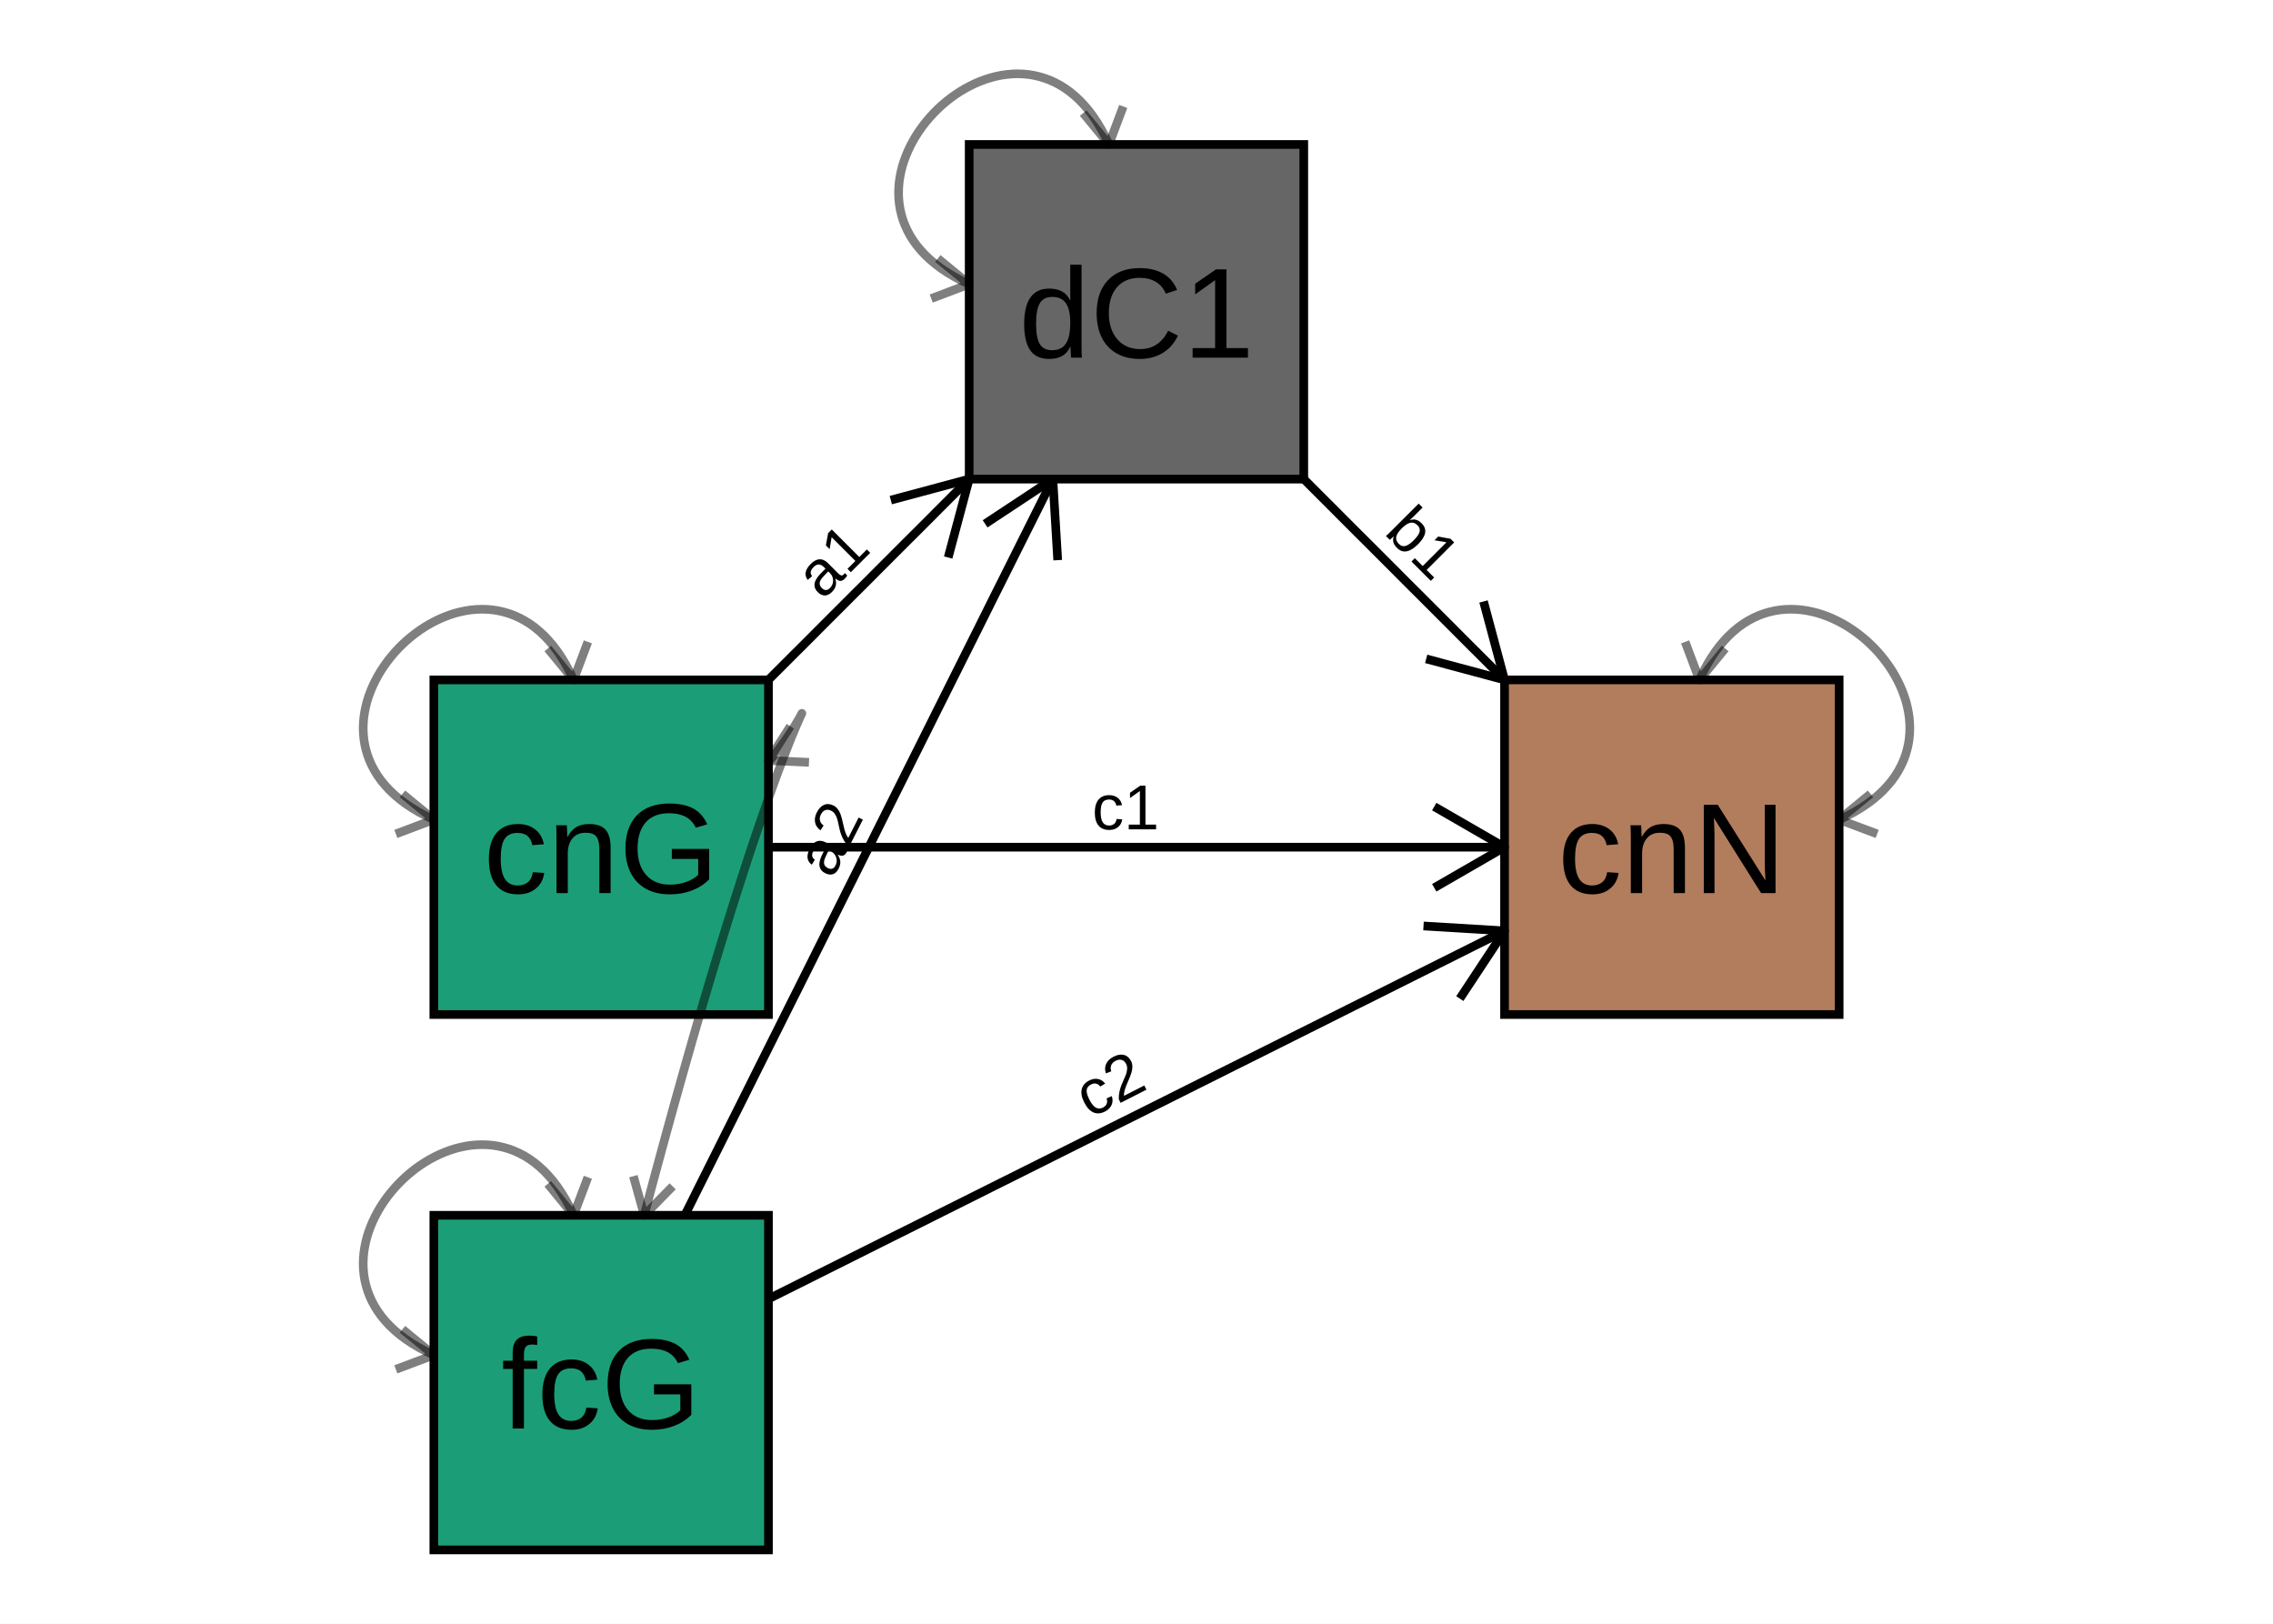
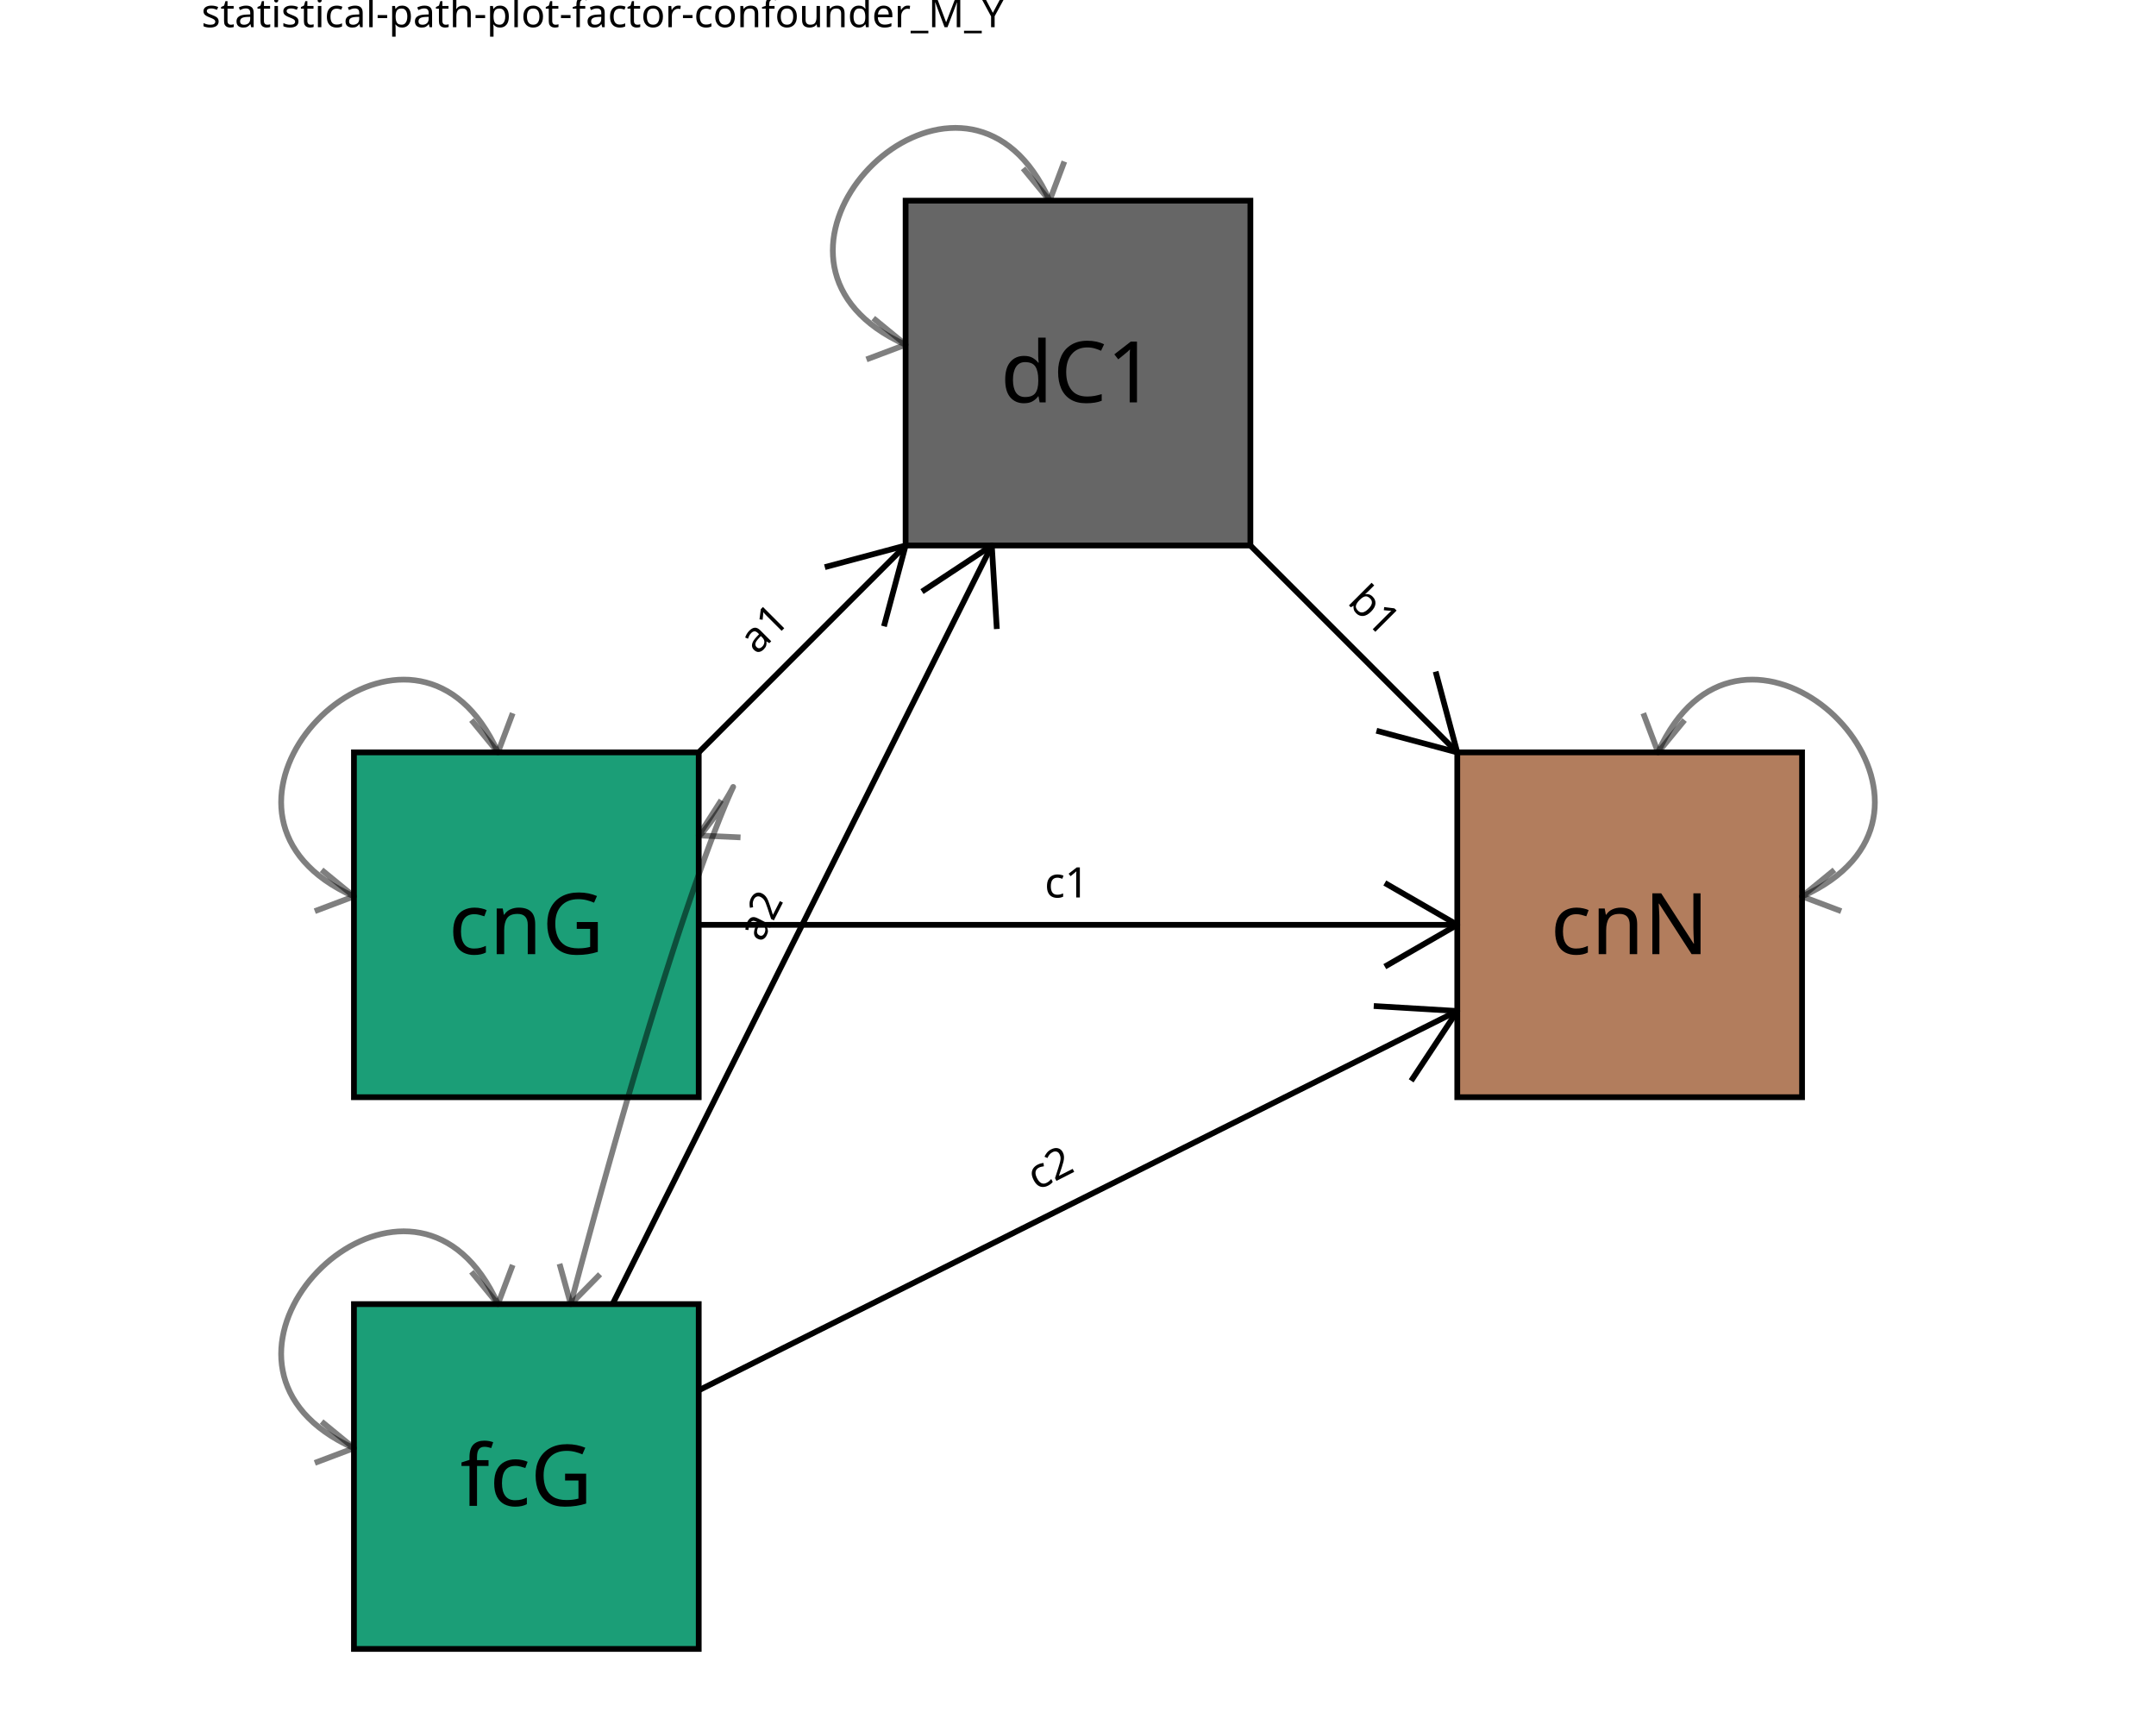
- <svg xmlns="http://www.w3.org/2000/svg" width="504.00pt" height="360.00pt" viewBox="0 0 504.00 360.00">
-   <g class="svglite">
-     <defs>
-       <style type="text/css">
+ <svg xmlns="http://www.w3.org/2000/svg" class="svglite" data-engine-version="2.0" width="720.00pt" height="576.00pt" viewBox="0 0 720.00 576.00">
+   <defs>
+     <style type="text/css">
    .svglite line, .svglite polyline, .svglite polygon, .svglite path, .svglite rect, .svglite circle {
      fill: none;
      stroke: #000000;
      stroke-linecap: round;
      stroke-linejoin: round;
      stroke-miterlimit: 10.00;
    }
-     .svglite text {
-       white-space: pre;
-     }
-     .svglite g.glyphgroup path {
-       fill: inherit;
-       stroke: none;
-     }
  </style>
-     </defs>
-     <rect width="100%" height="100%" style="stroke: none; fill: #FFFFFF;" />
-     <defs>
-       <clipPath id="cpMC4wMHw1MDQuMDB8MC4wMHwzNjAuMDA=">
-         <rect x="0.00" y="0.00" width="504.00" height="360.00" />
-       </clipPath>
-     </defs>
-     <g clip-path="url(#cpMC4wMHw1MDQuMDB8MC4wMHwzNjAuMDA=)">
+   </defs>
+   <rect width="100%" height="100%" style="stroke: none; fill: #FFFFFF;" />
+   <defs>
+     <clipPath id="cpMC4wMHw3MjAuMDB8MC4wMHw1NzYuMDA=">
+       <rect x="0.00" y="0.00" width="720.00" height="576.00" />
+     </clipPath>
+   </defs>
+   <g clip-path="url(#cpMC4wMHw3MjAuMDB8MC4wMHw1NzYuMDA=)">
</g>
-     <defs>
-       <clipPath id="cpNjMuMzl8NDQwLjYxfDAuMDB8MzYwLjAw">
-         <rect x="63.39" y="0.00" width="377.23" height="360.00" />
-       </clipPath>
-     </defs>
-     <g clip-path="url(#cpNjMuMzl8NDQwLjYxfDAuMDB8MzYwLjAw)">
-       <rect x="63.39" y="0.00" width="377.23" height="360.00" style="stroke-width: 10.67; stroke: none;" />
-     </g>
-     <g clip-path="url(#cpMC4wMHw1MDQuMDB8MC4wMHwzNjAuMDA=)">
+   <defs>
+     <clipPath id="cpNjcuMjh8NjUyLjcyfDAuMDB8NTc2LjAw">
+       <rect x="67.28" y="0.00" width="585.43" height="576.00" />
+     </clipPath>
+   </defs>
+   <g clip-path="url(#cpNjcuMjh8NjUyLjcyfDAuMDB8NTc2LjAw)">
+     <rect x="67.28" y="0.00" width="585.43" height="576.00" style="stroke-width: 10.67; stroke: none;" />
+   </g>
+   <g clip-path="url(#cpMC4wMHw3MjAuMDB8MC4wMHw1NzYuMDA=)">
</g>
-     <g clip-path="url(#cpNjMuMzl8NDQwLjYxfDAuMDB8MzYwLjAw)">
-       <rect x="63.39" y="0.00" width="377.23" height="360.00" style="stroke-width: 10.67; stroke: none;" />
-       <rect x="96.20" y="150.74" width="74.19" height="74.19" style="stroke-width: 1.92; stroke-linecap: butt; stroke-linejoin: miter; fill: #1B9E77;" />
-       <rect x="333.61" y="150.74" width="74.19" height="74.19" style="stroke-width: 1.92; stroke-linecap: butt; stroke-linejoin: miter; fill: #B27D5D;" />
-       <rect x="214.90" y="32.03" width="74.19" height="74.19" style="stroke-width: 1.92; stroke-linecap: butt; stroke-linejoin: miter; fill: #666666;" />
-       <rect x="96.20" y="269.44" width="74.19" height="74.19" style="stroke-width: 1.92; stroke-linecap: butt; stroke-linejoin: miter; fill: #1B9E77;" />
-       <polyline points="170.39,187.83 171.66,187.83 174.06,187.83 176.46,187.83 178.86,187.83 181.25,187.83 183.65,187.83 186.05,187.83 188.45,187.83 190.85,187.83 193.25,187.83 195.64,187.83 198.04,187.83 200.44,187.83 202.84,187.83 205.24,187.83 207.63,187.83 210.03,187.83 212.43,187.83 214.83,187.83 217.23,187.83 219.62,187.83 222.02,187.83 224.42,187.83 226.82,187.83 229.22,187.83 231.62,187.83 234.01,187.83 236.41,187.83 238.81,187.83 241.21,187.83 243.61,187.83 246.00,187.83 248.40,187.83 250.80,187.83 253.20,187.83 255.60,187.83 258.00,187.83 260.39,187.83 262.79,187.83 265.19,187.83 267.59,187.83 269.99,187.83 272.38,187.83 274.78,187.83 277.18,187.83 279.58,187.83 281.98,187.83 284.38,187.83 286.77,187.83 289.17,187.83 291.57,187.83 293.97,187.83 296.37,187.83 298.76,187.83 301.16,187.83 303.56,187.83 305.96,187.83 308.36,187.83 310.75,187.83 313.15,187.83 315.55,187.83 317.95,187.83 320.35,187.83 322.75,187.83 325.14,187.83 327.54,187.83 329.94,187.83 332.34,187.83 333.61,187.83 " style="stroke-width: 1.92; stroke-linecap: butt;" />
-       <polyline points="318.02,196.83 333.61,187.83 318.02,178.83 " style="stroke-width: 1.92; stroke-linecap: butt;" />
-       <polyline points="170.39,150.74 170.46,150.66 171.66,149.46 172.86,148.26 174.06,147.06 175.26,145.86 176.46,144.66 177.66,143.47 178.86,142.27 180.06,141.07 181.25,139.87 182.45,138.67 183.65,137.47 184.85,136.27 186.05,135.07 187.25,133.87 188.45,132.67 189.65,131.47 190.85,130.28 192.05,129.08 193.25,127.88 194.44,126.68 195.64,125.48 196.84,124.28 198.04,123.08 199.24,121.88 200.44,120.68 201.64,119.48 202.84,118.29 204.04,117.09 205.24,115.89 206.44,114.69 207.63,113.49 208.83,112.29 210.03,111.09 211.23,109.89 212.43,108.69 213.63,107.49 214.83,106.29 214.90,106.22 " style="stroke-width: 1.92; stroke-linecap: butt;" />
-       <polyline points="210.24,123.61 214.90,106.22 197.52,110.88 " style="stroke-width: 1.92; stroke-linecap: butt;" />
-       <polyline points="289.10,106.22 289.17,106.29 290.37,107.49 291.57,108.69 292.77,109.89 293.97,111.09 295.17,112.29 296.37,113.49 297.56,114.69 298.76,115.89 299.96,117.09 301.16,118.29 302.36,119.48 303.56,120.68 304.76,121.88 305.96,123.08 307.16,124.28 308.36,125.48 309.56,126.68 310.75,127.88 311.95,129.08 313.15,130.28 314.35,131.47 315.55,132.67 316.75,133.87 317.95,135.07 319.15,136.27 320.35,137.47 321.55,138.67 322.75,139.87 323.94,141.07 325.14,142.27 326.34,143.47 327.54,144.66 328.74,145.86 329.94,147.06 331.14,148.26 332.34,149.46 333.54,150.66 333.61,150.74 " style="stroke-width: 1.92; stroke-linecap: butt;" />
-       <polyline points="316.23,146.08 333.61,150.74 328.95,133.35 " style="stroke-width: 1.92; stroke-linecap: butt;" />
-       <polyline points="170.39,287.99 171.66,287.35 174.06,286.16 176.46,284.96 178.86,283.76 181.25,282.56 183.65,281.36 186.05,280.16 188.45,278.96 190.85,277.76 193.25,276.56 195.64,275.36 198.04,274.16 200.44,272.97 202.84,271.77 205.24,270.57 207.63,269.37 210.03,268.17 212.43,266.97 214.83,265.77 217.23,264.57 219.62,263.37 222.02,262.17 224.42,260.98 226.82,259.78 229.22,258.58 231.62,257.38 234.01,256.18 236.41,254.98 238.81,253.78 241.21,252.58 243.61,251.38 246.00,250.18 248.40,248.98 250.80,247.79 253.20,246.59 255.60,245.39 258.00,244.19 260.39,242.99 262.79,241.79 265.19,240.59 267.59,239.39 269.99,238.19 272.38,236.99 274.78,235.79 277.18,234.60 279.58,233.40 281.98,232.20 284.38,231.00 286.77,229.80 289.17,228.60 291.57,227.40 293.97,226.20 296.37,225.00 298.76,223.80 301.16,222.60 303.56,221.41 305.96,220.21 308.36,219.01 310.75,217.81 313.15,216.61 315.55,215.41 317.95,214.21 320.35,213.01 322.75,211.81 325.14,210.61 327.54,209.41 329.94,208.22 332.34,207.02 333.61,206.38 " style="stroke-width: 1.92; stroke-linecap: butt;" />
-       <polyline points="323.69,221.40 333.61,206.38 315.64,205.30 " style="stroke-width: 1.92; stroke-linecap: butt;" />
-       <polyline points="151.84,269.44 152.48,268.17 153.68,265.77 154.87,263.37 156.07,260.98 157.27,258.58 158.47,256.18 159.67,253.78 160.87,251.38 162.07,248.98 163.27,246.59 164.47,244.19 165.67,241.79 166.87,239.39 168.06,236.99 169.26,234.60 170.46,232.20 171.66,229.80 172.86,227.40 174.06,225.00 175.26,222.60 176.46,220.21 177.66,217.81 178.86,215.41 180.06,213.01 181.25,210.61 182.45,208.22 183.65,205.82 184.85,203.42 186.05,201.02 187.25,198.62 188.45,196.22 189.65,193.83 190.85,191.43 192.05,189.03 193.25,186.63 194.44,184.23 195.64,181.84 196.84,179.44 198.04,177.04 199.24,174.64 200.44,172.24 201.64,169.85 202.84,167.45 204.04,165.05 205.24,162.65 206.44,160.25 207.63,157.85 208.83,155.46 210.03,153.06 211.23,150.66 212.43,148.26 213.63,145.86 214.83,143.47 216.03,141.07 217.23,138.67 218.43,136.27 219.62,133.87 220.82,131.47 222.02,129.08 223.22,126.68 224.42,124.28 225.62,121.88 226.82,119.48 228.02,117.09 229.22,114.69 230.42,112.29 231.62,109.89 232.81,107.49 233.45,106.22 " style="stroke-width: 1.92; stroke-linecap: butt;" />
-       <polyline points="234.53,124.19 233.45,106.22 218.43,116.14 " style="stroke-width: 1.92; stroke-linecap: butt;" />
-       <text x="249.60" y="183.87" text-anchor="middle" style="font-size: 14.08px; font-family: &quot;Arial&quot;;" textLength="14.88px" lengthAdjust="spacingAndGlyphs">c1</text>
-       <text transform="translate(187.90,127.62) rotate(-45)" text-anchor="middle" style="font-size: 14.08px; font-family: &quot;Arial&quot;;" textLength="15.66px" lengthAdjust="spacingAndGlyphs">a1</text>
-       <text transform="translate(312.21,123.73) rotate(-315)" text-anchor="middle" style="font-size: 14.08px; font-family: &quot;Arial&quot;;" textLength="15.66px" lengthAdjust="spacingAndGlyphs">b1</text>
-       <text transform="translate(248.21,244.65) rotate(-27)" text-anchor="middle" style="font-size: 14.08px; font-family: &quot;Arial&quot;;" textLength="14.88px" lengthAdjust="spacingAndGlyphs">c2</text>
-       <text transform="translate(188.09,188.08) rotate(-63)" text-anchor="middle" style="font-size: 14.08px; font-family: &quot;Arial&quot;;" textLength="15.66px" lengthAdjust="spacingAndGlyphs">a2</text>
-       <text x="133.29" y="198.01" text-anchor="middle" style="font-size: 28.45px; font-family: &quot;Arial&quot;;" textLength="52.16px" lengthAdjust="spacingAndGlyphs">cnG</text>
-       <text x="370.71" y="198.01" text-anchor="middle" style="font-size: 28.45px; font-family: &quot;Arial&quot;;" textLength="50.56px" lengthAdjust="spacingAndGlyphs">cnN</text>
-       <text x="252.00" y="79.30" text-anchor="middle" style="font-size: 28.45px; font-family: &quot;Arial&quot;;" textLength="52.16px" lengthAdjust="spacingAndGlyphs">dC1</text>
-       <text x="133.29" y="316.72" text-anchor="middle" style="font-size: 28.45px; font-family: &quot;Arial&quot;;" textLength="44.25px" lengthAdjust="spacingAndGlyphs">fcG</text>
-       <polyline points="170.39,168.61 170.90,168.34 171.59,167.49 172.24,166.66 172.86,165.85 173.44,165.06 173.99,164.30 174.50,163.57 174.97,162.88 175.40,162.22 175.80,161.59 176.17,161.01 176.49,160.48 176.79,159.99 177.04,159.56 177.26,159.17 177.44,158.85 177.58,158.58 177.69,158.37 177.77,158.23 177.80,158.16 177.80,158.16 177.77,158.24 177.69,158.39 177.58,158.62 177.44,158.93 177.26,159.33 177.04,159.82 176.79,160.40 176.49,161.08 176.17,161.85 175.80,162.73 175.40,163.70 174.97,164.79 174.50,165.98 173.99,167.29 173.44,168.71 172.86,170.25 172.24,171.90 171.59,173.69 170.90,175.60 170.17,177.64 169.41,179.81 168.61,182.12 167.77,184.57 166.90,187.16 165.99,189.90 165.05,192.78 164.07,195.81 163.05,199.00 162.00,202.34 160.91,205.84 159.78,209.50 158.62,213.33 157.42,217.33 156.18,221.50 154.91,225.84 153.60,230.36 152.26,235.06 150.88,239.94 149.46,245.01 148.01,250.26 146.52,255.71 144.99,261.35 143.43,267.19 142.85,269.44 " style="stroke-width: 1.92; stroke: #000000; stroke-opacity: 0.50; stroke-linecap: butt;" />
-       <polyline points="175.24,161.03 170.39,168.61 179.38,169.02 " style="stroke-width: 1.92; stroke: #000000; stroke-opacity: 0.50; stroke-linecap: butt;" />
-       <polyline points="140.44,260.77 142.85,269.44 149.15,263.02 " style="stroke-width: 1.92; stroke: #000000; stroke-opacity: 0.50; stroke-linecap: butt;" />
-       <polyline points="127.18,150.74 127.18,150.71 126.35,148.99 125.49,147.38 124.59,145.88 123.66,144.49 122.69,143.20 121.69,142.02 120.67,140.94 119.61,139.96 118.54,139.07 117.44,138.28 116.32,137.59 115.18,136.98 114.03,136.46 112.86,136.03 111.68,135.68 110.50,135.41 109.31,135.22 108.11,135.11 106.91,135.07 105.71,135.11 104.52,135.21 103.32,135.39 102.14,135.63 100.96,135.93 99.80,136.30 98.64,136.73 97.51,137.21 96.39,137.75 95.29,138.34 94.21,138.98 93.16,139.67 92.13,140.41 91.13,141.19 90.16,142.01 89.23,142.87 88.33,143.77 87.47,144.70 86.65,145.67 85.87,146.67 85.13,147.70 84.44,148.75 83.80,149.83 83.21,150.93 82.67,152.05 82.19,153.18 81.76,154.34 81.39,155.50 81.09,156.68 80.85,157.86 80.67,159.06 80.57,160.25 80.53,161.45 80.57,162.65 80.68,163.85 80.87,165.04 81.14,166.22 81.49,167.40 81.92,168.57 82.44,169.72 83.05,170.86 83.74,171.98 84.53,173.08 85.42,174.15 86.40,175.21 87.48,176.23 88.66,177.23 89.95,178.20 91.34,179.13 92.84,180.03 94.45,180.89 96.17,181.72 96.20,181.72 " style="stroke-width: 1.92; stroke: #000000; stroke-opacity: 0.50; stroke-linecap: butt;" />
-       <polyline points="121.47,143.78 127.18,150.74 130.35,142.31 " style="stroke-width: 1.92; stroke: #000000; stroke-opacity: 0.50; stroke-linecap: butt;" />
-       <polyline points="87.77,184.89 96.20,181.72 89.24,176.01 " style="stroke-width: 1.92; stroke: #000000; stroke-opacity: 0.50; stroke-linecap: butt;" />
-       <polyline points="407.80,181.72 407.83,181.72 409.55,180.89 411.16,180.03 412.66,179.13 414.05,178.20 415.34,177.23 416.52,176.23 417.60,175.21 418.58,174.15 419.47,173.08 420.26,171.98 420.95,170.86 421.56,169.72 422.08,168.57 422.51,167.40 422.86,166.22 423.13,165.04 423.32,163.85 423.43,162.65 423.47,161.45 423.43,160.25 423.33,159.06 423.15,157.86 422.91,156.68 422.61,155.50 422.24,154.34 421.81,153.18 421.33,152.05 420.79,150.93 420.20,149.83 419.56,148.75 418.87,147.70 418.13,146.67 417.35,145.67 416.53,144.70 415.67,143.77 414.77,142.87 413.84,142.01 412.87,141.19 411.87,140.41 410.84,139.67 409.79,138.98 408.71,138.34 407.61,137.75 406.49,137.21 405.36,136.73 404.20,136.30 403.04,135.93 401.86,135.63 400.68,135.39 399.48,135.21 398.29,135.11 397.09,135.07 395.89,135.11 394.69,135.22 393.50,135.41 392.32,135.68 391.14,136.03 389.97,136.46 388.82,136.98 387.68,137.59 386.56,138.28 385.46,139.07 384.39,139.96 383.33,140.94 382.31,142.02 381.31,143.20 380.34,144.49 379.41,145.88 378.51,147.38 377.65,148.99 376.82,150.71 376.82,150.74 " style="stroke-width: 1.92; stroke: #000000; stroke-opacity: 0.50; stroke-linecap: butt;" />
-       <polyline points="414.76,176.01 407.80,181.72 416.23,184.89 " style="stroke-width: 1.92; stroke: #000000; stroke-opacity: 0.50; stroke-linecap: butt;" />
-       <polyline points="373.65,142.31 376.82,150.74 382.53,143.78 " style="stroke-width: 1.92; stroke: #000000; stroke-opacity: 0.50; stroke-linecap: butt;" />
-       <polyline points="245.89,32.03 245.89,32.00 245.06,30.28 244.20,28.67 243.30,27.17 242.37,25.78 241.40,24.49 240.40,23.31 239.38,22.23 238.32,21.25 237.24,20.36 236.14,19.57 235.03,18.88 233.89,18.27 232.74,17.75 231.57,17.32 230.39,16.97 229.21,16.70 228.02,16.51 226.82,16.40 225.62,16.36 224.42,16.40 223.23,16.51 222.03,16.68 220.85,16.92 219.67,17.23 218.51,17.59 217.35,18.02 216.22,18.50 215.10,19.04 214.00,19.63 212.92,20.27 211.87,20.96 210.84,21.70 209.84,22.48 208.87,23.30 207.94,24.16 207.04,25.06 206.18,26.00 205.36,26.96 204.58,27.96 203.84,28.99 203.15,30.04 202.51,31.12 201.92,32.22 201.38,33.34 200.90,34.48 200.47,35.63 200.10,36.79 199.80,37.97 199.56,39.16 199.38,40.35 199.28,41.54 199.24,42.74 199.28,43.94 199.39,45.14 199.58,46.33 199.85,47.52 200.19,48.69 200.63,49.86 201.15,51.01 201.75,52.15 202.45,53.27 203.24,54.37 204.13,55.44 205.11,56.50 206.19,57.52 207.37,58.52 208.65,59.49 210.05,60.43 211.54,61.32 213.15,62.19 214.88,63.01 214.90,63.01 " style="stroke-width: 1.92; stroke: #000000; stroke-opacity: 0.50; stroke-linecap: butt;" />
-       <polyline points="240.18,25.07 245.89,32.03 249.06,23.60 " style="stroke-width: 1.92; stroke: #000000; stroke-opacity: 0.50; stroke-linecap: butt;" />
-       <polyline points="206.48,66.19 214.90,63.01 207.94,57.31 " style="stroke-width: 1.92; stroke: #000000; stroke-opacity: 0.50; stroke-linecap: butt;" />
-       <polyline points="127.18,269.44 127.18,269.42 126.35,267.69 125.49,266.08 124.59,264.59 123.66,263.19 122.69,261.91 121.69,260.73 120.67,259.65 119.61,258.67 118.54,257.78 117.44,256.99 116.32,256.29 115.18,255.69 114.03,255.17 112.86,254.73 111.68,254.39 110.50,254.12 109.31,253.93 108.11,253.82 106.91,253.78 105.71,253.82 104.52,253.92 103.32,254.10 102.14,254.34 100.96,254.64 99.80,255.01 98.64,255.44 97.51,255.92 96.39,256.46 95.29,257.05 94.21,257.69 93.16,258.38 92.13,259.11 91.13,259.90 90.16,260.72 89.23,261.58 88.33,262.48 87.47,263.41 86.65,264.38 85.87,265.38 85.13,266.41 84.44,267.46 83.80,268.54 83.21,269.64 82.67,270.76 82.19,271.89 81.76,273.05 81.39,274.21 81.09,275.39 80.85,276.57 80.67,277.77 80.57,278.96 80.53,280.16 80.57,281.36 80.68,282.56 80.87,283.75 81.14,284.93 81.49,286.11 81.92,287.28 82.44,288.43 83.05,289.56 83.74,290.68 84.53,291.78 85.42,292.86 86.40,293.91 87.48,294.94 88.66,295.94 89.95,296.91 91.34,297.84 92.84,298.74 94.45,299.60 96.17,300.43 96.20,300.43 " style="stroke-width: 1.92; stroke: #000000; stroke-opacity: 0.50; stroke-linecap: butt;" />
-       <polyline points="121.47,262.48 127.18,269.44 130.35,261.02 " style="stroke-width: 1.92; stroke: #000000; stroke-opacity: 0.50; stroke-linecap: butt;" />
-       <polyline points="87.77,303.60 96.20,300.43 89.24,294.72 " style="stroke-width: 1.92; stroke: #000000; stroke-opacity: 0.50; stroke-linecap: butt;" />
-     </g>
-     <g clip-path="url(#cpMC4wMHw1MDQuMDB8MC4wMHwzNjAuMDA=)">
- </g>
+   <defs>
+     <clipPath id="cpNjcuMjh8NjUyLjcyfDE3LjMwfDU3Ni4wMA==">
+       <rect x="67.28" y="17.30" width="585.43" height="558.70" />
+     </clipPath>
+   </defs>
+   <g clip-path="url(#cpNjcuMjh8NjUyLjcyfDE3LjMwfDU3Ni4wMA==)">
+     <rect x="67.28" y="17.30" width="585.43" height="558.70" style="stroke-width: 10.67; stroke: none;" />
+     <rect x="118.20" y="251.23" width="115.14" height="115.14" style="stroke-width: 1.92; stroke-linecap: butt; stroke-linejoin: miter; fill: #1B9E77;" />
+     <rect x="486.66" y="251.23" width="115.14" height="115.14" style="stroke-width: 1.92; stroke-linecap: butt; stroke-linejoin: miter; fill: #B27D5D;" />
+     <rect x="302.43" y="67.01" width="115.14" height="115.14" style="stroke-width: 1.92; stroke-linecap: butt; stroke-linejoin: miter; fill: #666666;" />
+     <rect x="118.20" y="435.46" width="115.14" height="115.14" style="stroke-width: 1.92; stroke-linecap: butt; stroke-linejoin: miter; fill: #1B9E77;" />
+     <polyline points="233.34,308.81 235.32,308.81 239.04,308.81 242.76,308.81 246.49,308.81 250.21,308.81 253.93,308.81 257.65,308.81 261.37,308.81 265.09,308.81 268.82,308.81 272.54,308.81 276.26,308.81 279.98,308.81 283.70,308.81 287.43,308.81 291.15,308.81 294.87,308.81 298.59,308.81 302.31,308.81 306.03,308.81 309.76,308.81 313.48,308.81 317.20,308.81 320.92,308.81 324.64,308.81 328.36,308.81 332.09,308.81 335.81,308.81 339.53,308.81 343.25,308.81 346.97,308.81 350.70,308.81 354.42,308.81 358.14,308.81 361.86,308.81 365.58,308.81 369.30,308.81 373.03,308.81 376.75,308.81 380.47,308.81 384.19,308.81 387.91,308.81 391.64,308.81 395.36,308.81 399.08,308.81 402.80,308.81 406.52,308.81 410.24,308.81 413.97,308.81 417.69,308.81 421.41,308.81 425.13,308.81 428.85,308.81 432.57,308.81 436.30,308.81 440.02,308.81 443.74,308.81 447.46,308.81 451.18,308.81 454.91,308.81 458.63,308.81 462.35,308.81 466.07,308.81 469.79,308.81 473.51,308.81 477.24,308.81 480.96,308.81 484.68,308.81 486.66,308.81 " style="stroke-width: 1.92; stroke-linecap: butt;" />
+     <polyline points="462.46,322.77 486.66,308.81 462.46,294.84 " style="stroke-width: 1.92; stroke-linecap: butt;" />
+     <polyline points="233.34,251.23 233.46,251.12 235.32,249.26 237.18,247.40 239.04,245.54 240.90,243.67 242.76,241.81 244.63,239.95 246.49,238.09 248.35,236.23 250.21,234.37 252.07,232.51 253.93,230.65 255.79,228.79 257.65,226.93 259.51,225.07 261.37,223.21 263.23,221.34 265.09,219.48 266.96,217.62 268.82,215.76 270.68,213.90 272.54,212.04 274.40,210.18 276.26,208.32 278.12,206.46 279.98,204.60 281.84,202.74 283.70,200.87 285.56,199.01 287.43,197.15 289.29,195.29 291.15,193.43 293.01,191.57 294.87,189.71 296.73,187.85 298.59,185.99 300.45,184.13 302.31,182.27 302.43,182.15 " style="stroke-width: 1.92; stroke-linecap: butt;" />
+     <polyline points="295.20,209.13 302.43,182.15 275.45,189.38 " style="stroke-width: 1.92; stroke-linecap: butt;" />
+     <polyline points="417.57,182.15 417.69,182.27 419.55,184.13 421.41,185.99 423.27,187.85 425.13,189.71 426.99,191.57 428.85,193.43 430.71,195.29 432.57,197.15 434.44,199.01 436.30,200.87 438.16,202.74 440.02,204.60 441.88,206.46 443.74,208.32 445.60,210.18 447.46,212.04 449.32,213.90 451.18,215.76 453.04,217.62 454.91,219.48 456.77,221.34 458.63,223.21 460.49,225.07 462.35,226.93 464.21,228.79 466.07,230.65 467.93,232.51 469.79,234.37 471.65,236.23 473.51,238.09 475.37,239.95 477.24,241.81 479.10,243.67 480.96,245.54 482.82,247.40 484.68,249.26 486.54,251.12 486.66,251.23 " style="stroke-width: 1.92; stroke-linecap: butt;" />
+     <polyline points="459.67,244.00 486.66,251.23 479.43,224.25 " style="stroke-width: 1.92; stroke-linecap: butt;" />
+     <polyline points="233.34,464.25 235.32,463.26 239.04,461.40 242.76,459.54 246.49,457.68 250.21,455.82 253.93,453.95 257.65,452.09 261.37,450.23 265.09,448.37 268.82,446.51 272.54,444.65 276.26,442.79 279.98,440.93 283.70,439.07 287.43,437.21 291.15,435.35 294.87,433.49 298.59,431.62 302.31,429.76 306.03,427.90 309.76,426.04 313.48,424.18 317.20,422.32 320.92,420.46 324.64,418.60 328.36,416.74 332.09,414.88 335.81,413.02 339.53,411.15 343.25,409.29 346.97,407.43 350.70,405.57 354.42,403.71 358.14,401.85 361.86,399.99 365.58,398.13 369.30,396.27 373.03,394.41 376.75,392.55 380.47,390.68 384.19,388.82 387.91,386.96 391.64,385.10 395.36,383.24 399.08,381.38 402.80,379.52 406.52,377.66 410.24,375.80 413.97,373.94 417.69,372.08 421.41,370.22 425.13,368.35 428.85,366.49 432.57,364.63 436.30,362.77 440.02,360.91 443.74,359.05 447.46,357.19 451.18,355.33 454.91,353.47 458.63,351.61 462.35,349.75 466.07,347.88 469.79,346.02 473.51,344.16 477.24,342.30 480.96,340.44 484.68,338.58 486.66,337.59 " style="stroke-width: 1.92; stroke-linecap: butt;" />
+     <polyline points="471.26,360.90 486.66,337.59 458.77,335.92 " style="stroke-width: 1.92; stroke-linecap: butt;" />
+     <polyline points="204.56,435.46 205.55,433.49 207.41,429.76 209.27,426.04 211.13,422.32 212.99,418.60 214.85,414.88 216.71,411.15 218.57,407.43 220.43,403.71 222.29,399.99 224.16,396.27 226.02,392.55 227.88,388.82 229.74,385.10 231.60,381.38 233.46,377.66 235.32,373.94 237.18,370.22 239.04,366.49 240.90,362.77 242.76,359.05 244.63,355.33 246.49,351.61 248.35,347.88 250.21,344.16 252.07,340.44 253.93,336.72 255.79,333.00 257.65,329.28 259.51,325.55 261.37,321.83 263.23,318.11 265.09,314.39 266.96,310.67 268.82,306.95 270.68,303.22 272.54,299.50 274.40,295.78 276.26,292.06 278.12,288.34 279.98,284.61 281.84,280.89 283.70,277.17 285.56,273.45 287.43,269.73 289.29,266.01 291.15,262.28 293.01,258.56 294.87,254.84 296.73,251.12 298.59,247.40 300.45,243.67 302.31,239.95 304.17,236.23 306.03,232.51 307.90,228.79 309.76,225.07 311.62,221.34 313.48,217.62 315.34,213.90 317.20,210.18 319.06,206.46 320.92,202.74 322.78,199.01 324.64,195.29 326.50,191.57 328.36,187.85 330.23,184.13 331.21,182.15 " style="stroke-width: 1.92; stroke-linecap: butt;" />
+     <polyline points="332.89,210.03 331.21,182.15 307.90,197.54 " style="stroke-width: 1.92; stroke-linecap: butt;" />
+     <text x="356.27" y="299.68" text-anchor="middle" style="font-size: 14.08px; font-family: sans;" textLength="14.88px" lengthAdjust="spacingAndGlyphs">c1</text>
+     <text transform="translate(258.42,213.26) rotate(-45)" text-anchor="middle" style="font-size: 14.08px; font-family: sans;" textLength="15.67px" lengthAdjust="spacingAndGlyphs">a1</text>
+     <text transform="translate(455.54,207.22) rotate(-315)" text-anchor="middle" style="font-size: 14.08px; font-family: sans;" textLength="15.67px" lengthAdjust="spacingAndGlyphs">b1</text>
+     <text transform="translate(352.78,394.33) rotate(-27)" text-anchor="middle" style="font-size: 14.08px; font-family: sans;" textLength="14.88px" lengthAdjust="spacingAndGlyphs">c2</text>
+     <text transform="translate(258.16,307.86) rotate(-63)" text-anchor="middle" style="font-size: 14.08px; font-family: sans;" textLength="15.67px" lengthAdjust="spacingAndGlyphs">a2</text>
+     <text x="175.77" y="318.60" text-anchor="middle" style="font-size: 28.45px; font-family: sans;" textLength="52.21px" lengthAdjust="spacingAndGlyphs">cnG</text>
+     <text x="544.23" y="318.60" text-anchor="middle" style="font-size: 28.45px; font-family: sans;" textLength="50.62px" lengthAdjust="spacingAndGlyphs">cnN</text>
+     <text x="360.00" y="134.37" text-anchor="middle" style="font-size: 28.45px; font-family: sans;" textLength="52.21px" lengthAdjust="spacingAndGlyphs">dC1</text>
+     <text x="175.77" y="502.82" text-anchor="middle" style="font-size: 28.45px; font-family: sans;" textLength="44.28px" lengthAdjust="spacingAndGlyphs">fcG</text>
+     <polyline points="233.34,278.97 234.14,278.56 235.21,277.24 236.22,275.95 237.18,274.69 238.08,273.47 238.93,272.29 239.72,271.16 240.45,270.08 241.13,269.05 241.75,268.09 242.31,267.19 242.82,266.36 243.27,265.60 243.67,264.92 244.00,264.33 244.29,263.82 244.51,263.41 244.68,263.09 244.79,262.87 244.85,262.76 244.85,262.76 244.79,262.88 244.68,263.11 244.51,263.47 244.29,263.96 244.00,264.58 243.67,265.34 243.27,266.24 242.82,267.29 242.31,268.49 241.75,269.85 241.13,271.36 240.45,273.04 239.72,274.89 238.93,276.92 238.08,279.12 237.18,281.51 236.22,284.09 235.21,286.86 234.14,289.82 233.01,292.99 231.82,296.36 230.58,299.95 229.29,303.75 227.93,307.77 226.52,312.01 225.06,316.48 223.54,321.19 221.96,326.13 220.32,331.32 218.63,336.75 216.88,342.44 215.08,348.38 213.22,354.59 211.30,361.05 209.32,367.79 207.29,374.81 205.21,382.10 203.07,389.67 200.87,397.54 198.61,405.69 196.30,414.15 193.93,422.91 191.51,431.97 190.60,435.46 " style="stroke-width: 1.92; stroke: #000000; stroke-opacity: 0.50; stroke-linecap: butt;" />
+     <polyline points="240.87,267.20 233.34,278.97 247.30,279.61 " style="stroke-width: 1.92; stroke: #000000; stroke-opacity: 0.50; stroke-linecap: butt;" />
+     <polyline points="186.86,422.01 190.60,435.46 200.39,425.49 " style="stroke-width: 1.92; stroke: #000000; stroke-opacity: 0.50; stroke-linecap: butt;" />
+     <polyline points="166.29,251.23 166.28,251.19 165.01,248.52 163.67,246.02 162.27,243.70 160.82,241.54 159.32,239.54 157.77,237.71 156.18,236.03 154.54,234.51 152.87,233.14 151.17,231.91 149.43,230.83 147.66,229.89 145.88,229.08 144.07,228.41 142.24,227.87 140.40,227.45 138.55,227.16 136.69,226.98 134.83,226.93 132.97,226.98 131.12,227.15 129.27,227.42 127.43,227.79 125.60,228.27 123.79,228.83 122.00,229.49 120.24,230.24 118.50,231.08 116.79,232.00 115.12,232.99 113.49,234.06 111.89,235.21 110.34,236.42 108.84,237.69 107.39,239.03 106.00,240.43 104.66,241.88 103.38,243.38 102.17,244.93 101.03,246.52 99.96,248.15 98.96,249.83 98.05,251.53 97.21,253.27 96.46,255.04 95.80,256.82 95.23,258.63 94.76,260.46 94.39,262.30 94.11,264.15 93.95,266.01 93.89,267.87 93.95,269.73 94.12,271.58 94.42,273.43 94.83,275.27 95.37,277.10 96.05,278.91 96.85,280.70 97.79,282.46 98.88,284.20 100.10,285.91 101.47,287.58 103.00,289.21 104.67,290.81 106.51,292.36 108.50,293.86 110.66,295.31 112.99,296.70 115.49,298.04 118.16,299.32 118.20,299.32 " style="stroke-width: 1.92; stroke: #000000; stroke-opacity: 0.50; stroke-linecap: butt;" />
+     <polyline points="157.43,240.43 166.29,251.23 171.22,238.16 " style="stroke-width: 1.92; stroke: #000000; stroke-opacity: 0.50; stroke-linecap: butt;" />
+     <polyline points="105.13,304.25 118.20,299.32 107.40,290.47 " style="stroke-width: 1.92; stroke: #000000; stroke-opacity: 0.50; stroke-linecap: butt;" />
+     <polyline points="601.80,299.32 601.84,299.32 604.51,298.04 607.01,296.70 609.34,295.31 611.50,293.86 613.49,292.36 615.33,290.81 617.00,289.21 618.53,287.58 619.90,285.91 621.12,284.20 622.21,282.46 623.15,280.70 623.95,278.91 624.63,277.10 625.17,275.27 625.58,273.43 625.88,271.58 626.05,269.73 626.11,267.87 626.05,266.01 625.89,264.15 625.61,262.30 625.24,260.46 624.77,258.63 624.20,256.82 623.54,255.04 622.79,253.27 621.95,251.53 621.04,249.83 620.04,248.15 618.97,246.52 617.83,244.93 616.62,243.38 615.34,241.88 614.00,240.43 612.61,239.03 611.16,237.69 609.66,236.42 608.11,235.21 606.51,234.06 604.88,232.99 603.21,232.00 601.50,231.08 599.76,230.24 598.00,229.49 596.21,228.83 594.40,228.27 592.57,227.79 590.73,227.42 588.88,227.15 587.03,226.98 585.17,226.93 583.31,226.98 581.45,227.16 579.60,227.45 577.76,227.87 575.93,228.41 574.12,229.08 572.34,229.89 570.57,230.83 568.83,231.91 567.13,233.14 565.46,234.51 563.82,236.03 562.23,237.71 560.68,239.54 559.18,241.54 557.73,243.70 556.33,246.02 554.99,248.52 553.72,251.19 553.71,251.23 " style="stroke-width: 1.92; stroke: #000000; stroke-opacity: 0.50; stroke-linecap: butt;" />
+     <polyline points="612.60,290.47 601.80,299.32 614.87,304.25 " style="stroke-width: 1.92; stroke: #000000; stroke-opacity: 0.50; stroke-linecap: butt;" />
+     <polyline points="548.78,238.16 553.71,251.23 562.57,240.43 " style="stroke-width: 1.92; stroke: #000000; stroke-opacity: 0.50; stroke-linecap: butt;" />
+     <polyline points="350.52,67.01 350.51,66.96 349.23,64.29 347.90,61.79 346.50,59.47 345.05,57.31 343.55,55.31 342.00,53.48 340.41,51.80 338.77,50.28 337.10,48.91 335.39,47.68 333.66,46.60 331.89,45.66 330.10,44.85 328.29,44.18 326.47,43.64 324.63,43.22 322.78,42.93 320.92,42.76 319.06,42.70 317.20,42.76 315.34,42.92 313.49,43.19 311.65,43.57 309.83,44.04 308.02,44.61 306.23,45.27 304.47,46.02 302.73,46.85 301.02,47.77 299.35,48.76 297.71,49.84 296.12,50.98 294.57,52.19 293.07,53.46 291.62,54.80 290.22,56.20 288.89,57.65 287.61,59.15 286.40,60.70 285.26,62.29 284.19,63.93 283.19,65.60 282.27,67.31 281.44,69.04 280.69,70.81 280.03,72.60 279.46,74.41 278.99,76.23 278.61,78.07 278.34,79.92 278.18,81.78 278.12,83.64 278.18,85.50 278.35,87.36 278.64,89.21 279.06,91.05 279.60,92.87 280.27,94.68 281.08,96.47 282.02,98.23 283.10,99.97 284.33,101.68 285.70,103.35 287.23,104.99 288.90,106.58 290.74,108.13 292.73,109.63 294.89,111.08 297.22,112.48 299.71,113.81 302.38,115.09 302.43,115.10 " style="stroke-width: 1.92; stroke: #000000; stroke-opacity: 0.50; stroke-linecap: butt;" />
+     <polyline points="341.66,56.21 350.52,67.01 355.44,53.94 " style="stroke-width: 1.92; stroke: #000000; stroke-opacity: 0.50; stroke-linecap: butt;" />
+     <polyline points="289.36,120.02 302.43,115.10 291.63,106.24 " style="stroke-width: 1.92; stroke: #000000; stroke-opacity: 0.50; stroke-linecap: butt;" />
+     <polyline points="166.29,435.46 166.28,435.42 165.01,432.75 163.67,430.25 162.27,427.92 160.82,425.76 159.32,423.77 157.77,421.94 156.18,420.26 154.54,418.74 152.87,417.36 151.17,416.14 149.43,415.06 147.66,414.11 145.88,413.31 144.07,412.64 142.24,412.09 140.40,411.68 138.55,411.38 136.69,411.21 134.83,411.15 132.97,411.21 131.12,411.38 129.27,411.65 127.43,412.02 125.60,412.49 123.79,413.06 122.00,413.72 120.24,414.47 118.50,415.31 116.79,416.22 115.12,417.22 113.49,418.29 111.89,419.43 110.34,420.64 108.84,421.92 107.39,423.26 106.00,424.65 104.66,426.10 103.38,427.60 102.17,429.15 101.03,430.75 99.96,432.38 98.96,434.05 98.05,435.76 97.21,437.50 96.46,439.26 95.80,441.05 95.23,442.86 94.76,444.69 94.39,446.53 94.11,448.38 93.95,450.23 93.89,452.09 93.95,453.95 94.12,455.81 94.42,457.66 94.83,459.50 95.37,461.33 96.05,463.14 96.85,464.92 97.79,466.69 98.88,468.43 100.10,470.13 101.47,471.81 103.00,473.44 104.67,475.03 106.51,476.58 108.50,478.08 110.66,479.54 112.99,480.93 115.49,482.27 118.16,483.54 118.20,483.55 " style="stroke-width: 1.92; stroke: #000000; stroke-opacity: 0.50; stroke-linecap: butt;" />
+     <polyline points="157.43,424.66 166.29,435.46 171.22,422.39 " style="stroke-width: 1.92; stroke: #000000; stroke-opacity: 0.50; stroke-linecap: butt;" />
+     <polyline points="105.13,488.48 118.20,483.55 107.40,474.69 " style="stroke-width: 1.92; stroke: #000000; stroke-opacity: 0.50; stroke-linecap: butt;" />
+   </g>
+   <g clip-path="url(#cpMC4wMHw3MjAuMDB8MC4wMHw1NzYuMDA=)">
+     <text x="67.28" y="9.08" style="font-size: 13.20px; font-family: sans;" textLength="252.42px" lengthAdjust="spacingAndGlyphs">statistical-path-plot-factor-confounder_M_Y</text>
  </g>
</svg>
